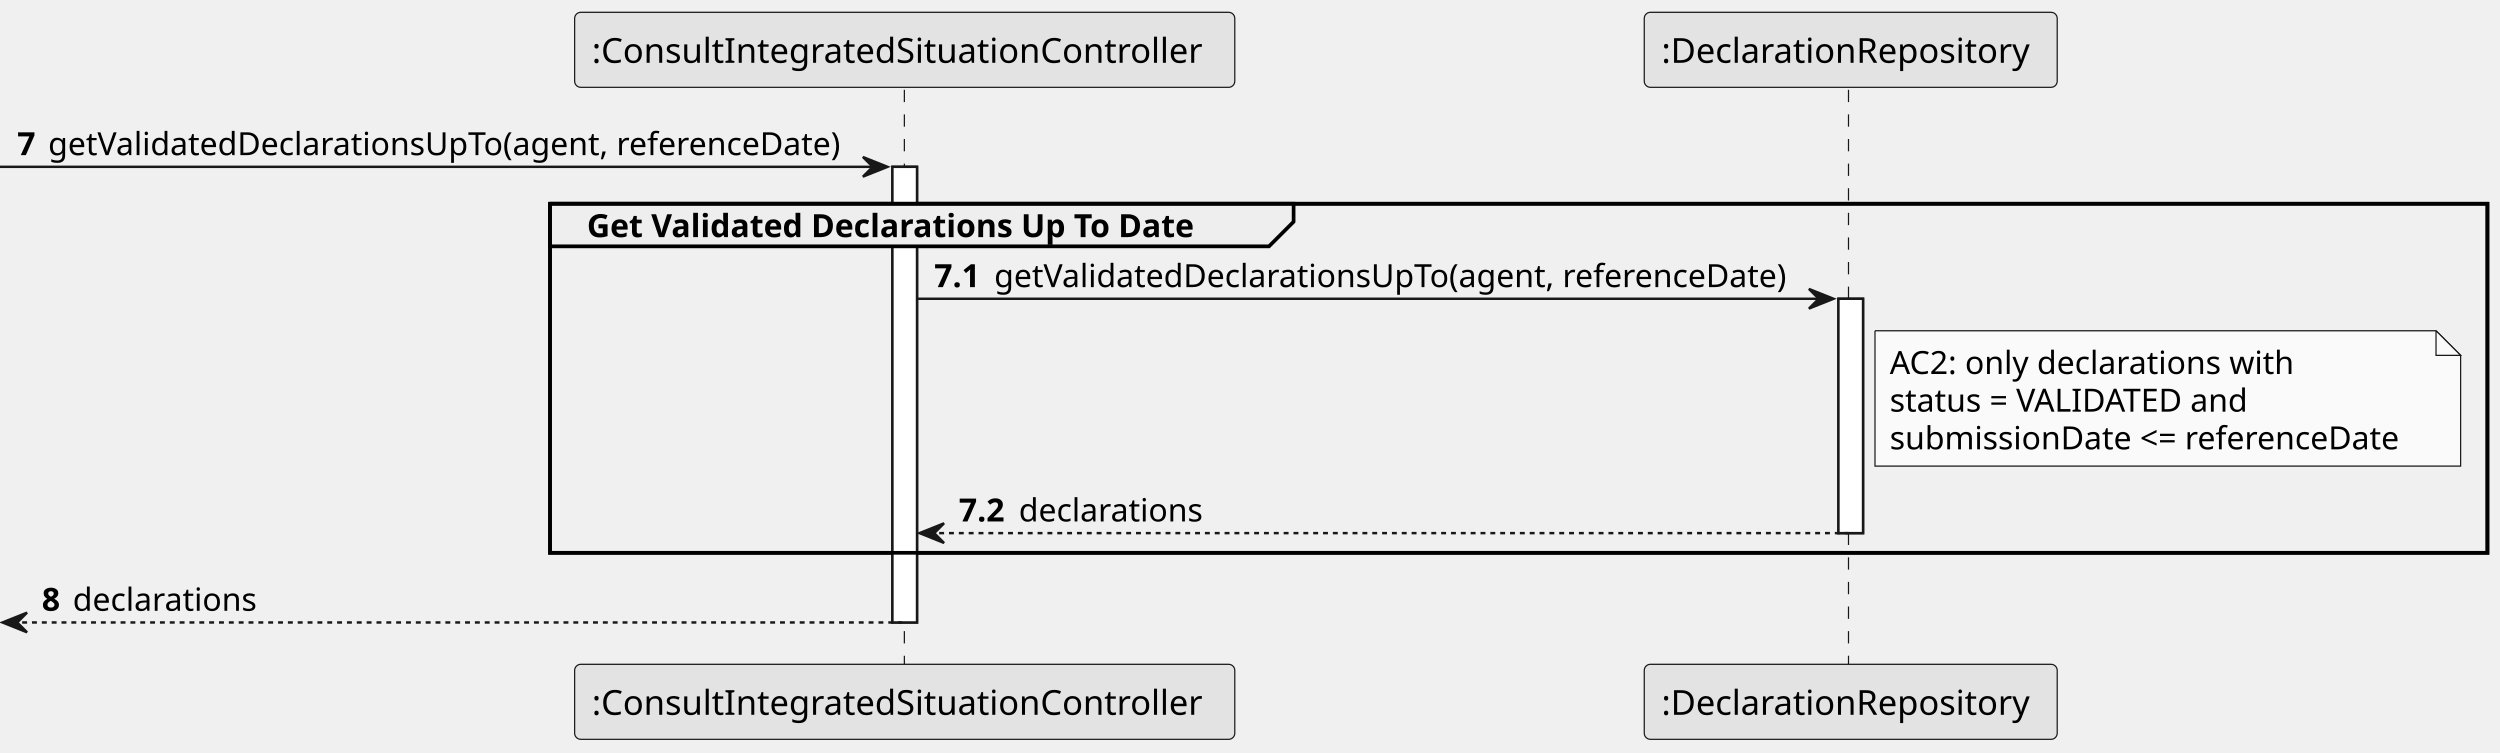
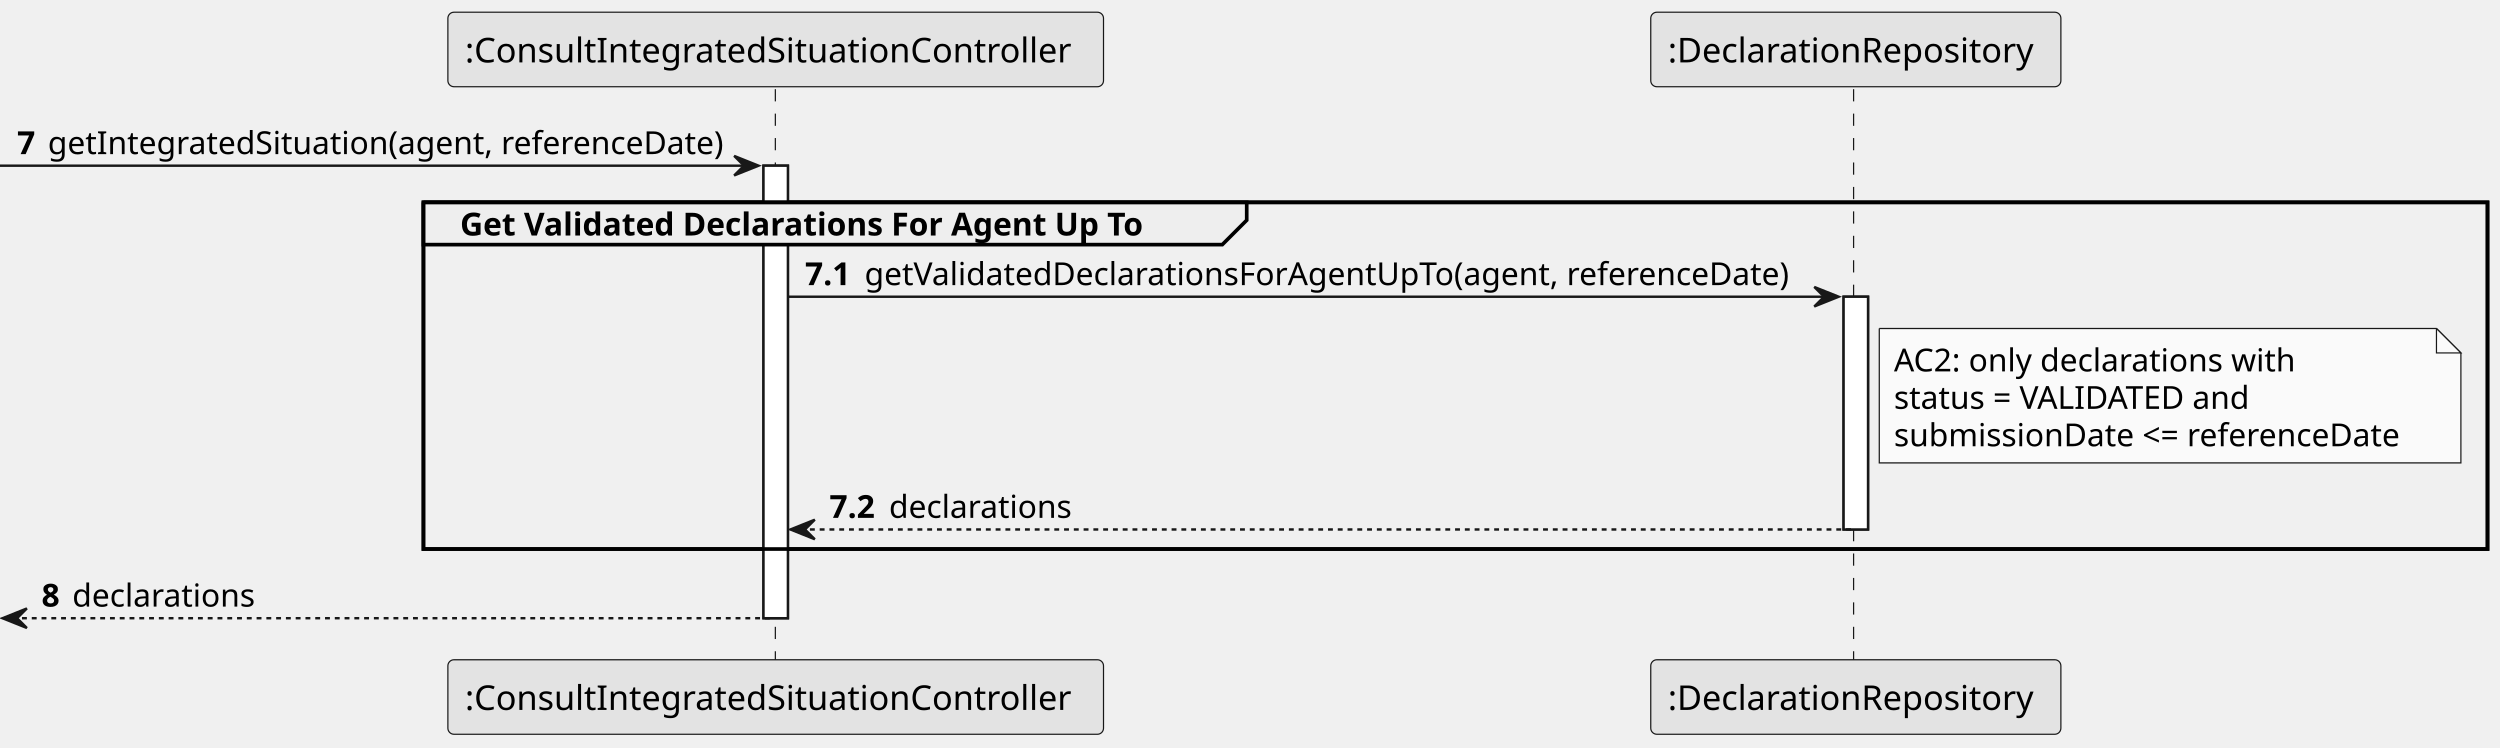
- <svg xmlns="http://www.w3.org/2000/svg" contentStyleType="text/css" data-diagram-type="SEQUENCE" height="306px" preserveAspectRatio="none" style="width:1016px;height:306px;background:#FFFFFF;" version="1.1" viewBox="0 0 1016 306" width="1016px" zoomAndPan="magnify">
+ <svg xmlns="http://www.w3.org/2000/svg" contentStyleType="text/css" data-diagram-type="SEQUENCE" height="306px" preserveAspectRatio="none" style="width:1023px;height:306px;background:#FFFFFF;" version="1.1" viewBox="0 0 1023 306" width="1023px" zoomAndPan="magnify">
  <defs />
  <g>
    <g>
-       <rect fill="#FFFFFF" height="185.174" style="stroke:#181818;stroke-width:1;" width="10" x="362.676" y="67.799" />
+       <rect fill="#FFFFFF" height="185.174" style="stroke:#181818;stroke-width:1;" width="10" x="312.415" y="67.799" />
    </g>
    <g>
-       <rect fill="#FFFFFF" height="95.242" style="stroke:#181818;stroke-width:1;" width="10" x="747.139" y="121.42" />
+       <rect fill="#FFFFFF" height="95.242" style="stroke:#181818;stroke-width:1;" width="10" x="754.401" y="121.42" />
    </g>
-     <rect fill="none" height="141.863" style="stroke:#000000;stroke-width:1.5;" width="787.356" x="223.534" y="82.799" />
+     <rect fill="none" height="141.863" style="stroke:#000000;stroke-width:1.5;" width="844.616" x="173.273" y="82.799" />
    <g class="participant-lifeline" data-entity-uid="part1" data-qualified-name="CTRL" id="part1-lifeline">
      <g>
-         <rect fill="#000000" fill-opacity="0" height="234.484" width="8" x="363.676" y="36.488" />
-         <line style="stroke:#181818;stroke-width:0.5;stroke-dasharray:5,5;" x1="367.534" x2="367.534" y1="36.488" y2="270.973" />
+         <rect fill="#000000" fill-opacity="0" height="234.484" width="8" x="313.415" y="36.488" />
+         <line style="stroke:#181818;stroke-width:0.5;stroke-dasharray:5,5;" x1="317.273" x2="317.273" y1="36.488" y2="270.973" />
      </g>
    </g>
    <g class="participant-lifeline" data-entity-uid="part2" data-qualified-name="DR" id="part2-lifeline">
      <g>
-         <rect fill="#000000" fill-opacity="0" height="234.484" width="8" x="748.139" y="36.488" />
-         <line style="stroke:#181818;stroke-width:0.5;stroke-dasharray:5,5;" x1="751.228" x2="751.228" y1="36.488" y2="270.973" />
+         <rect fill="#000000" fill-opacity="0" height="234.484" width="8" x="755.401" y="36.488" />
+         <line style="stroke:#181818;stroke-width:0.5;stroke-dasharray:5,5;" x1="758.49" x2="758.49" y1="36.488" y2="270.973" />
      </g>
    </g>
    <g class="participant participant-head" data-entity-uid="part1" data-qualified-name="CTRL" id="part1-head">
-       <rect fill="#E3E3E3" height="30.488" rx="2.5" ry="2.5" style="stroke:#181818;stroke-width:0.5;" width="268.283" x="233.534" y="5" />
-       <text fill="#000000" font-family="sans-serif" font-size="14" lengthAdjust="spacing" textLength="254.283" x="240.534" y="25.535">:ConsultIntegratedSituationController</text>
+       <rect fill="#E3E3E3" height="30.488" rx="2.5" ry="2.5" style="stroke:#181818;stroke-width:0.5;" width="268.283" x="183.273" y="5" />
+       <text fill="#000000" font-family="sans-serif" font-size="14" lengthAdjust="spacing" textLength="254.283" x="190.273" y="25.535">:ConsultIntegratedSituationController</text>
    </g>
    <g class="participant participant-tail" data-entity-uid="part1" data-qualified-name="CTRL" id="part1-tail">
-       <rect fill="#E3E3E3" height="30.488" rx="2.5" ry="2.5" style="stroke:#181818;stroke-width:0.5;" width="268.283" x="233.534" y="269.973" />
-       <text fill="#000000" font-family="sans-serif" font-size="14" lengthAdjust="spacing" textLength="254.283" x="240.534" y="290.508">:ConsultIntegratedSituationController</text>
+       <rect fill="#E3E3E3" height="30.488" rx="2.5" ry="2.5" style="stroke:#181818;stroke-width:0.5;" width="268.283" x="183.273" y="269.973" />
+       <text fill="#000000" font-family="sans-serif" font-size="14" lengthAdjust="spacing" textLength="254.283" x="190.273" y="290.508">:ConsultIntegratedSituationController</text>
    </g>
    <g class="participant participant-head" data-entity-uid="part2" data-qualified-name="DR" id="part2-head">
-       <rect fill="#E3E3E3" height="30.488" rx="2.5" ry="2.5" style="stroke:#181818;stroke-width:0.5;" width="167.822" x="668.228" y="5" />
-       <text fill="#000000" font-family="sans-serif" font-size="14" lengthAdjust="spacing" textLength="153.822" x="675.228" y="25.535">:DeclarationRepository</text>
+       <rect fill="#E3E3E3" height="30.488" rx="2.5" ry="2.5" style="stroke:#181818;stroke-width:0.5;" width="167.822" x="675.49" y="5" />
+       <text fill="#000000" font-family="sans-serif" font-size="14" lengthAdjust="spacing" textLength="153.822" x="682.49" y="25.535">:DeclarationRepository</text>
    </g>
    <g class="participant participant-tail" data-entity-uid="part2" data-qualified-name="DR" id="part2-tail">
-       <rect fill="#E3E3E3" height="30.488" rx="2.5" ry="2.5" style="stroke:#181818;stroke-width:0.5;" width="167.822" x="668.228" y="269.973" />
-       <text fill="#000000" font-family="sans-serif" font-size="14" lengthAdjust="spacing" textLength="153.822" x="675.228" y="290.508">:DeclarationRepository</text>
+       <rect fill="#E3E3E3" height="30.488" rx="2.5" ry="2.5" style="stroke:#181818;stroke-width:0.5;" width="167.822" x="675.49" y="269.973" />
+       <text fill="#000000" font-family="sans-serif" font-size="14" lengthAdjust="spacing" textLength="153.822" x="682.49" y="290.508">:DeclarationRepository</text>
    </g>
    <g>
-       <rect fill="#FFFFFF" height="185.174" style="stroke:#181818;stroke-width:1;" width="10" x="362.676" y="67.799" />
+       <rect fill="#FFFFFF" height="185.174" style="stroke:#181818;stroke-width:1;" width="10" x="312.415" y="67.799" />
    </g>
    <g>
-       <rect fill="#FFFFFF" height="95.242" style="stroke:#181818;stroke-width:1;" width="10" x="747.139" y="121.42" />
+       <rect fill="#FFFFFF" height="95.242" style="stroke:#181818;stroke-width:1;" width="10" x="754.401" y="121.42" />
    </g>
    <g class="message" data-entity-1="part1" data-entity-2="part1" id="msg1">
-       <polygon fill="#181818" points="350.676,63.799,360.676,67.799,350.676,71.799,354.676,67.799" style="stroke:#181818;stroke-width:1;" />
-       <line style="stroke:#181818;stroke-width:1;" x1="0" x2="356.676" y1="67.799" y2="67.799" />
+       <polygon fill="#181818" points="300.415,63.799,310.415,67.799,300.415,71.799,304.415,67.799" style="stroke:#181818;stroke-width:1;" />
+       <line style="stroke:#181818;stroke-width:1;" x1="0" x2="306.415" y1="67.799" y2="67.799" />
      <text fill="#000000" font-family="sans-serif" font-size="13" font-weight="bold" lengthAdjust="spacing" textLength="8.576" x="7" y="63.057">7</text>
-       <text fill="#000000" font-family="sans-serif" font-size="13" lengthAdjust="spacing" textLength="331.1" x="19.576" y="63.057">getValidatedDeclarationsUpTo(agent, referenceDate)</text>
+       <text fill="#000000" font-family="sans-serif" font-size="13" lengthAdjust="spacing" textLength="280.839" x="19.576" y="63.057">getIntegratedSituation(agent, referenceDate)</text>
    </g>
-     <path d="M223.534,82.799 L525.722,82.799 L525.722,90.109 L515.722,100.109 L223.534,100.109 L223.534,82.799" fill="#EEEEEE" style="stroke:#000000;stroke-width:1.5;" />
-     <rect fill="none" height="141.863" style="stroke:#000000;stroke-width:1.5;" width="787.356" x="223.534" y="82.799" />
-     <text fill="#000000" font-family="sans-serif" font-size="13" font-weight="bold" lengthAdjust="spacing" textLength="257.188" x="238.534" y="96.367">Get Validated Declarations Up To Date</text>
+     <path d="M173.273,82.799 L510.158,82.799 L510.158,90.109 L500.158,100.109 L173.273,100.109 L173.273,82.799" fill="#EEEEEE" style="stroke:#000000;stroke-width:1.5;" />
+     <rect fill="none" height="141.863" style="stroke:#000000;stroke-width:1.5;" width="844.616" x="173.273" y="82.799" />
+     <text fill="#000000" font-family="sans-serif" font-size="13" font-weight="bold" lengthAdjust="spacing" textLength="291.884" x="188.273" y="96.367">Get Validated Declarations For Agent Up To</text>
    <g class="message" data-entity-1="part1" data-entity-2="part2" id="msg2">
-       <polygon fill="#181818" points="735.139,117.42,745.139,121.42,735.139,125.42,739.139,121.42" style="stroke:#181818;stroke-width:1;" />
-       <line style="stroke:#181818;stroke-width:1;" x1="372.676" x2="741.139" y1="121.42" y2="121.42" />
-       <text fill="#000000" font-family="sans-serif" font-size="13" font-weight="bold" lengthAdjust="spacing" textLength="20.363" x="379.676" y="116.678">7.1</text>
-       <text fill="#000000" font-family="sans-serif" font-size="13" lengthAdjust="spacing" textLength="331.1" x="404.039" y="116.678">getValidatedDeclarationsUpTo(agent, referenceDate)</text>
+       <polygon fill="#181818" points="742.401,117.42,752.401,121.42,742.401,125.42,746.401,121.42" style="stroke:#181818;stroke-width:1;" />
+       <line style="stroke:#181818;stroke-width:1;" x1="322.415" x2="748.401" y1="121.42" y2="121.42" />
+       <text fill="#000000" font-family="sans-serif" font-size="13" font-weight="bold" lengthAdjust="spacing" textLength="20.363" x="329.415" y="116.678">7.1</text>
+       <text fill="#000000" font-family="sans-serif" font-size="13" lengthAdjust="spacing" textLength="388.623" x="353.778" y="116.678">getValidatedDeclarationsForAgentUpTo(agent, referenceDate)</text>
    </g>
-     <path d="M762,134.42 L762,189.42 L1000,189.42 L1000,144.42 L990,134.42 L762,134.42" fill="#FAFAFA" style="stroke:#181818;stroke-width:0.5;" />
-     <path d="M990,134.42 L990,144.42 L1000,144.42 L990,134.42" fill="#FAFAFA" style="stroke:#181818;stroke-width:0.5;" />
-     <text fill="#000000" font-family="sans-serif" font-size="13" lengthAdjust="spacing" textLength="172.764" x="768" y="151.988">AC2: only declarations with</text>
-     <text fill="#000000" font-family="sans-serif" font-size="13" lengthAdjust="spacing" textLength="156.184" x="768" y="167.299">status = VALIDATED and</text>
-     <text fill="#000000" font-family="sans-serif" font-size="13" lengthAdjust="spacing" textLength="217.89" x="768" y="182.609">submissionDate &lt;= referenceDate</text>
+     <path d="M769,134.42 L769,189.42 L1007,189.42 L1007,144.42 L997,134.42 L769,134.42" fill="#FAFAFA" style="stroke:#181818;stroke-width:0.5;" />
+     <path d="M997,134.42 L997,144.42 L1007,144.42 L997,134.42" fill="#FAFAFA" style="stroke:#181818;stroke-width:0.5;" />
+     <text fill="#000000" font-family="sans-serif" font-size="13" lengthAdjust="spacing" textLength="172.764" x="775" y="151.988">AC2: only declarations with</text>
+     <text fill="#000000" font-family="sans-serif" font-size="13" lengthAdjust="spacing" textLength="156.184" x="775" y="167.299">status = VALIDATED and</text>
+     <text fill="#000000" font-family="sans-serif" font-size="13" lengthAdjust="spacing" textLength="217.89" x="775" y="182.609">submissionDate &lt;= referenceDate</text>
    <g class="message" data-entity-1="part2" data-entity-2="part1" id="msg3">
-       <polygon fill="#181818" points="383.676,212.662,373.676,216.662,383.676,220.662,379.676,216.662" style="stroke:#181818;stroke-width:1;" />
-       <line style="stroke:#181818;stroke-width:1;stroke-dasharray:2,2;" x1="377.676" x2="751.139" y1="216.662" y2="216.662" />
-       <text fill="#000000" font-family="sans-serif" font-size="13" font-weight="bold" lengthAdjust="spacing" textLength="20.363" x="389.676" y="211.92">7.2</text>
-       <text fill="#000000" font-family="sans-serif" font-size="13" lengthAdjust="spacing" textLength="76.819" x="414.039" y="211.92">declarations</text>
+       <polygon fill="#181818" points="333.415,212.662,323.415,216.662,333.415,220.662,329.415,216.662" style="stroke:#181818;stroke-width:1;" />
+       <line style="stroke:#181818;stroke-width:1;stroke-dasharray:2,2;" x1="327.415" x2="758.401" y1="216.662" y2="216.662" />
+       <text fill="#000000" font-family="sans-serif" font-size="13" font-weight="bold" lengthAdjust="spacing" textLength="20.363" x="339.415" y="211.92">7.2</text>
+       <text fill="#000000" font-family="sans-serif" font-size="13" lengthAdjust="spacing" textLength="76.819" x="363.778" y="211.92">declarations</text>
    </g>
    <g class="message" data-entity-1="part1" data-entity-2="part1" id="msg4">
      <polygon fill="#181818" points="11,248.973,1,252.973,11,256.973,7,252.973" style="stroke:#181818;stroke-width:1;" />
-       <line style="stroke:#181818;stroke-width:1;stroke-dasharray:2,2;" x1="5" x2="366.676" y1="252.973" y2="252.973" />
+       <line style="stroke:#181818;stroke-width:1;stroke-dasharray:2,2;" x1="5" x2="316.415" y1="252.973" y2="252.973" />
      <text fill="#000000" font-family="sans-serif" font-size="13" font-weight="bold" lengthAdjust="spacing" textLength="8.576" x="17" y="248.231">8</text>
      <text fill="#000000" font-family="sans-serif" font-size="13" lengthAdjust="spacing" textLength="76.819" x="29.576" y="248.231">declarations</text>
    </g>
  </g>
</svg>
